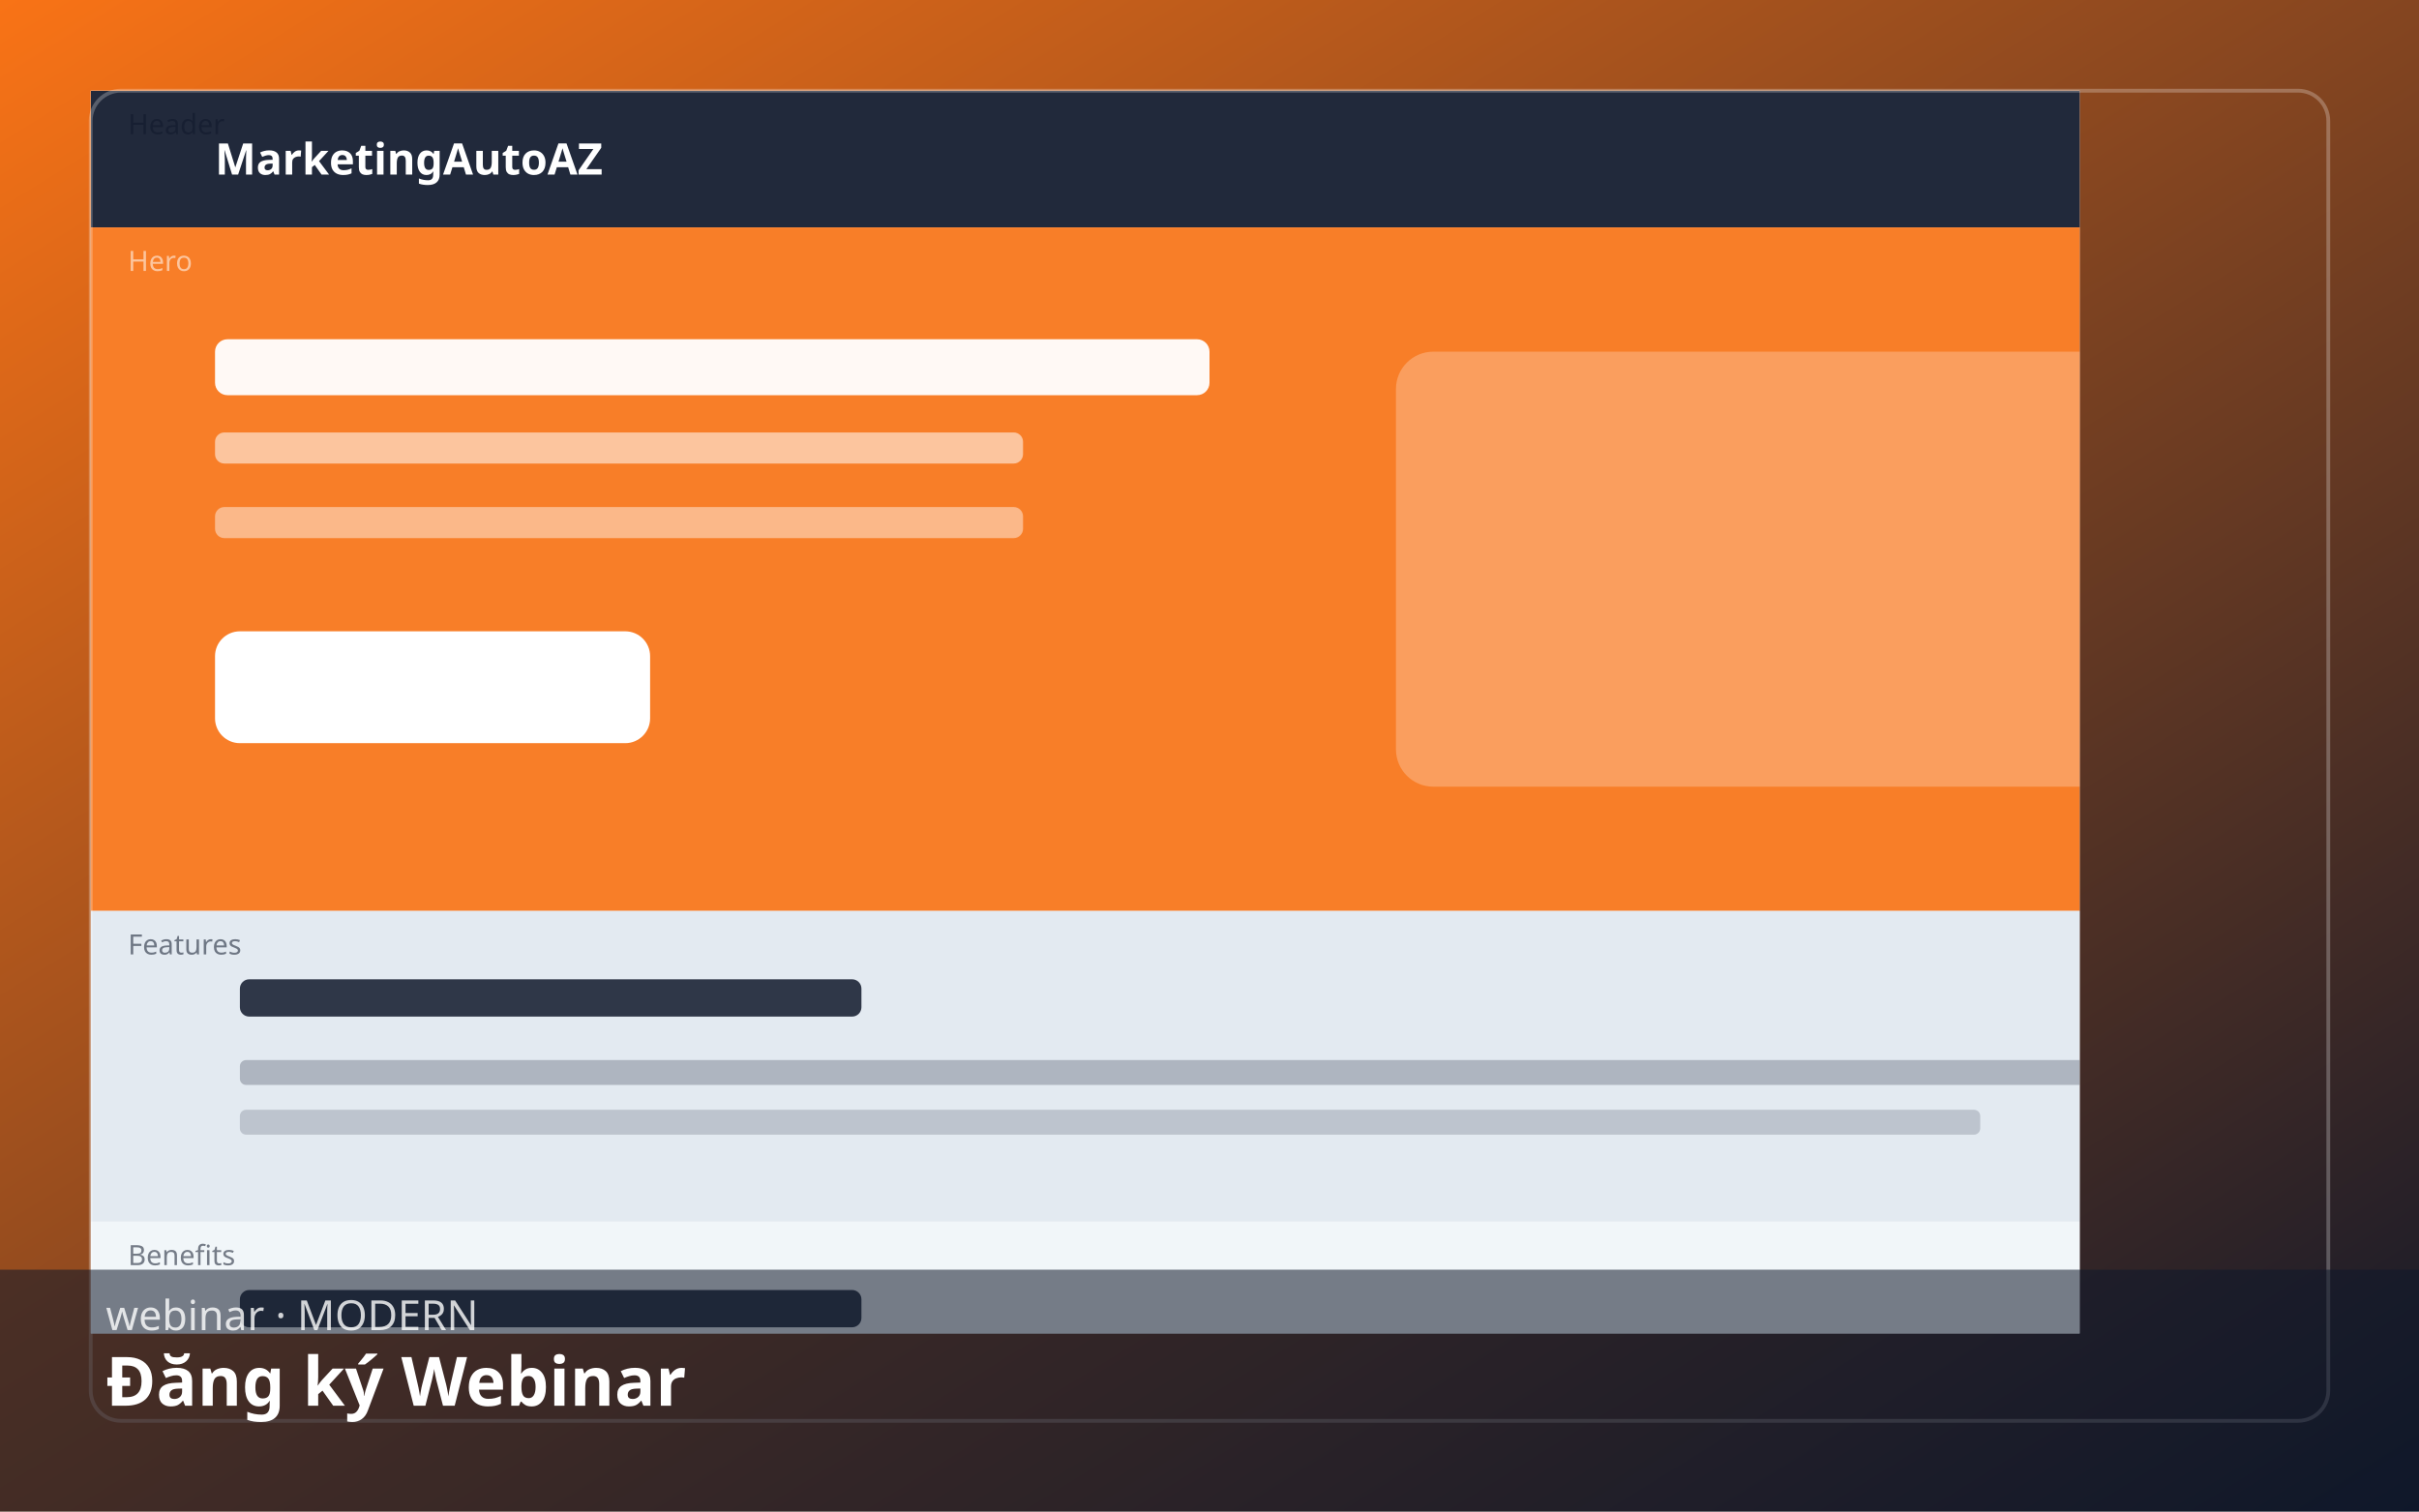
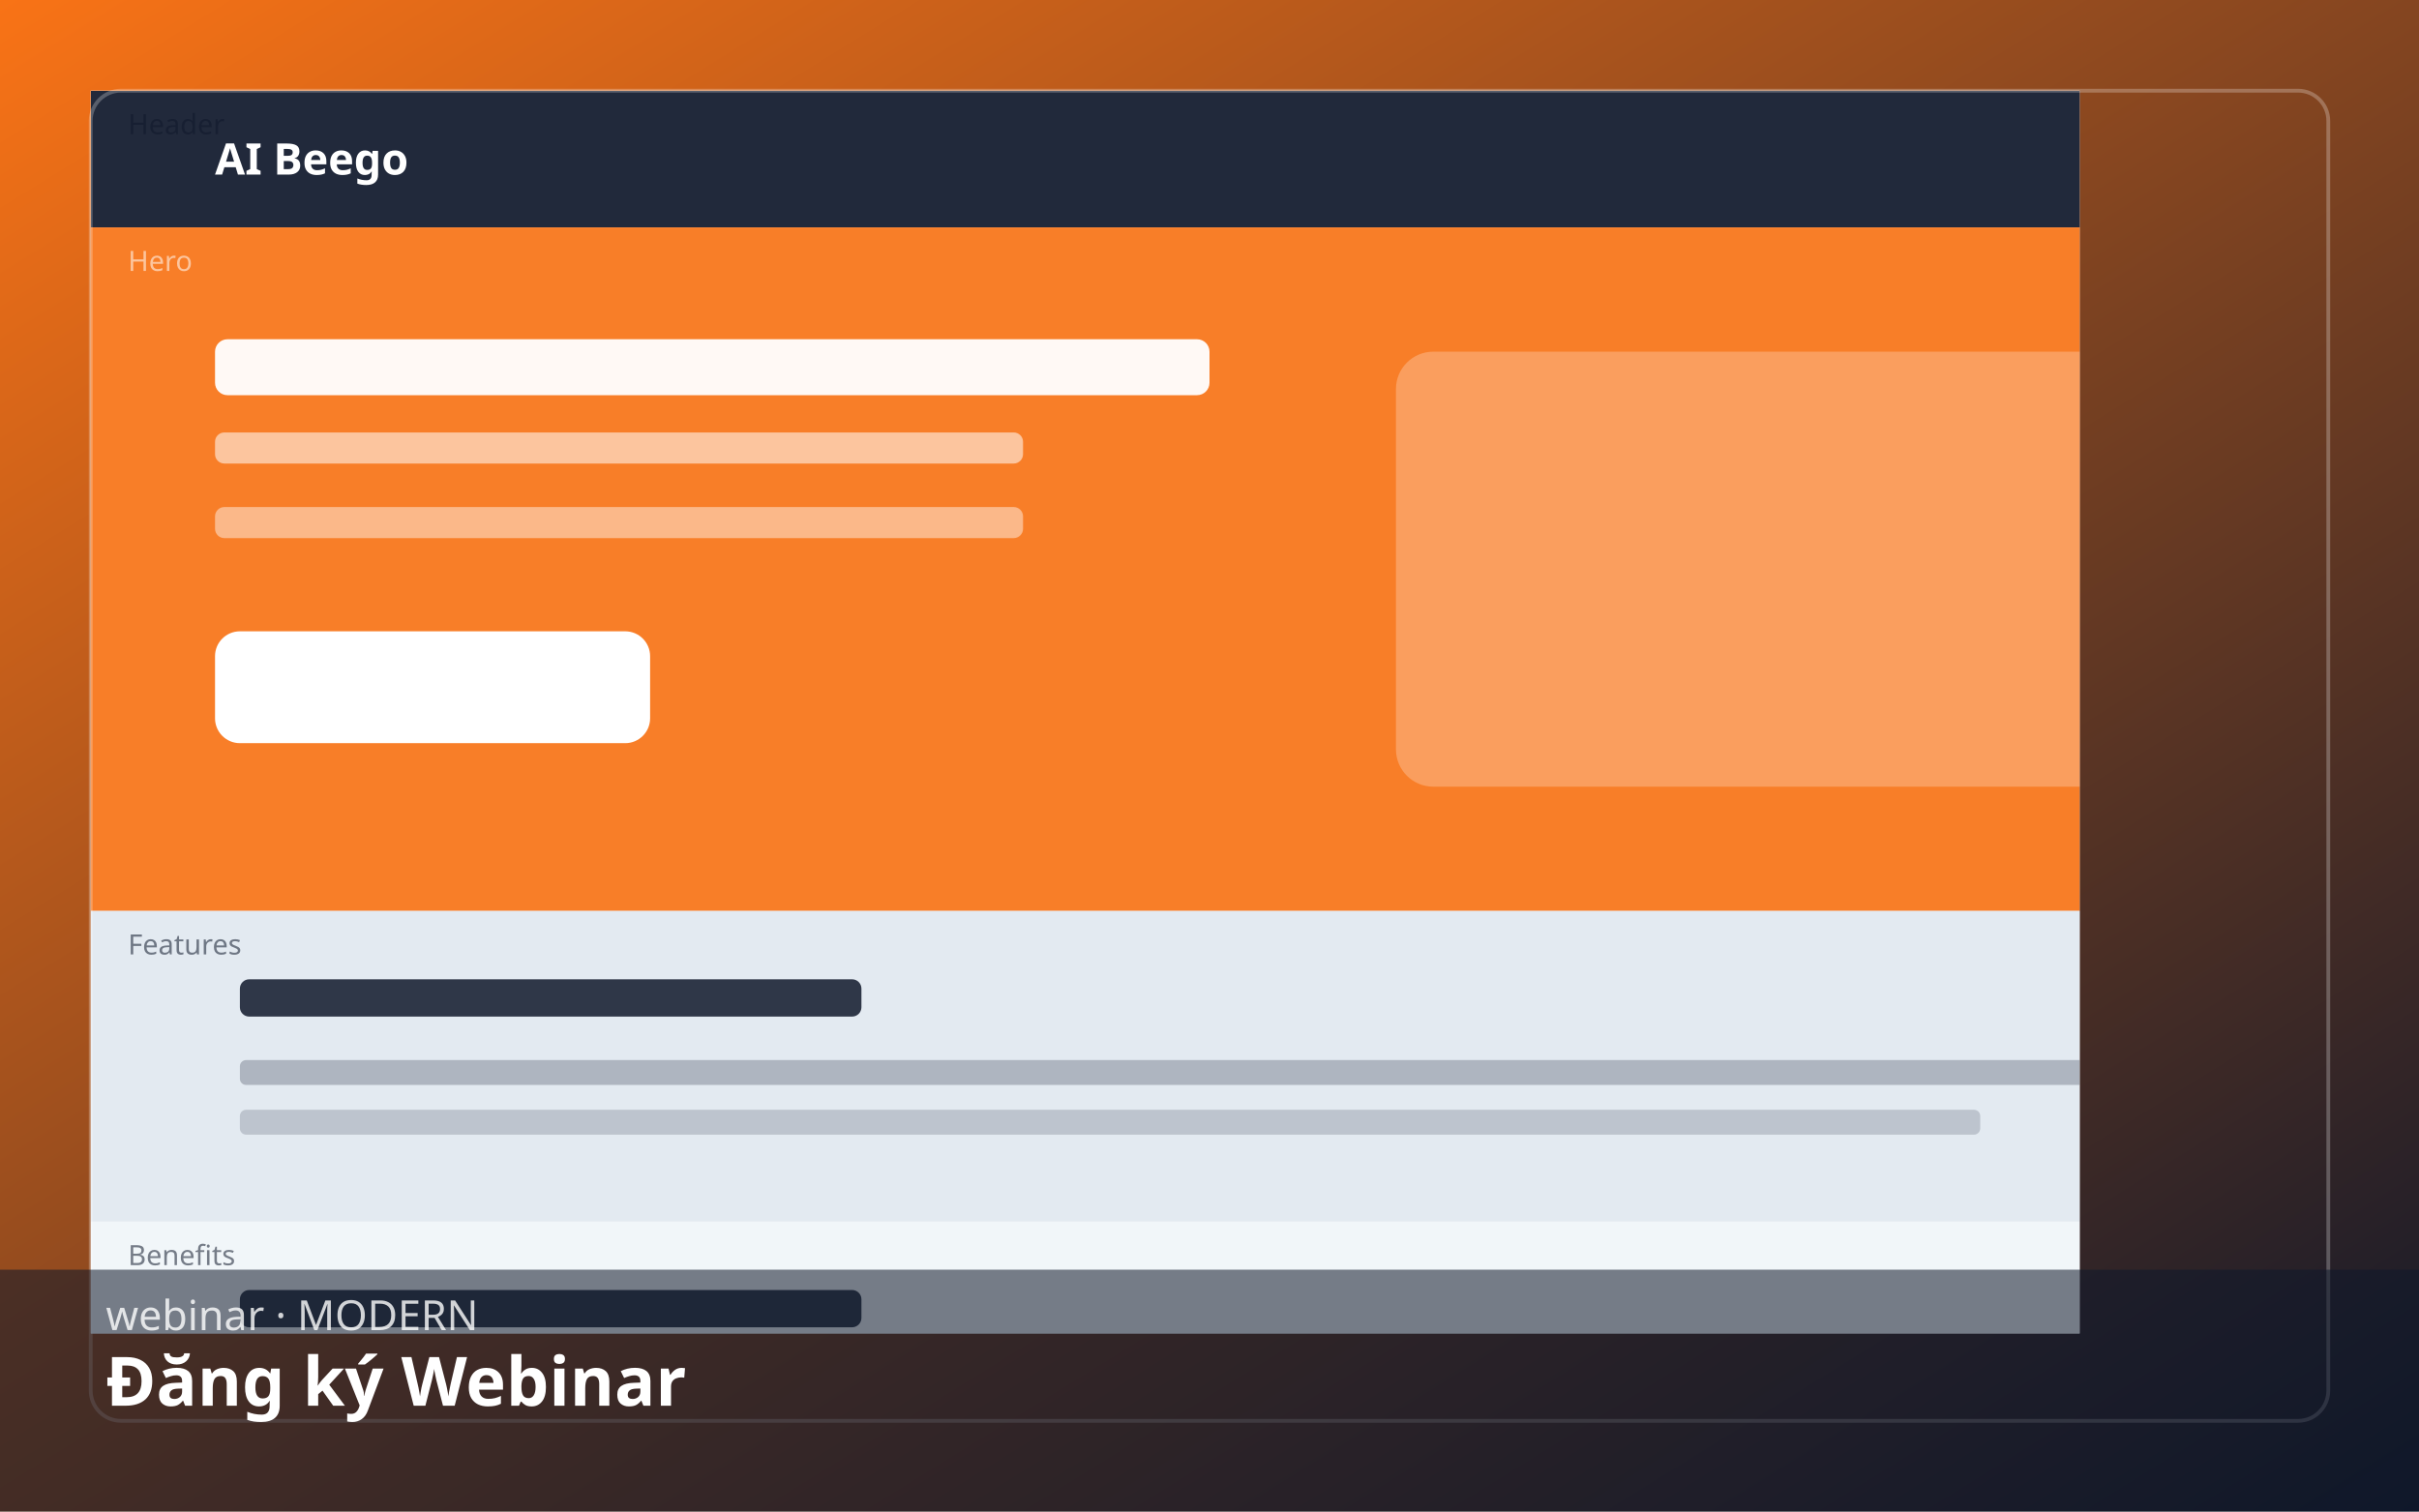
<svg xmlns="http://www.w3.org/2000/svg" width="640" height="400" viewBox="0 0 640 400">
  <defs>
    <linearGradient id="g" x1="0" y1="0" x2="1" y2="1">
      <stop offset="0%" stop-color="#F97316" />
      <stop offset="100%" stop-color="#0F172A" />
    </linearGradient>
    <clipPath id="c">
      <rect width="640" height="400" rx="0" />
    </clipPath>
  </defs>
  <rect width="640" height="400" fill="url(#g)" />
  <g clip-path="url(#c)" transform="translate(24,24) scale(0.8222222)">
    <rect width="720" height="1400" fill="#F8FAFC" />
    <rect x="0" y="0" width="720" height="44" fill="#0F172A" opacity="0.92" />
-     <text x="40" y="27" fill="#FFFFFF" font-family="system-ui,sans-serif" font-size="14" font-weight="700">MarketingAutoAZ</text>
+     <text x="40" y="27" fill="#FFFFFF" font-family="system-ui,sans-serif" font-size="14" font-weight="700">AI Beego</text>
    <text x="12" y="14" fill="#0F172A" font-family="system-ui,sans-serif" font-size="9" opacity="0.55">Header</text>
    <rect x="0" y="44" width="720" height="220" fill="#F97316" opacity="0.92" />
    <rect x="40" y="80" width="320" height="18" rx="4" fill="#FFFFFF" opacity="0.95" />
    <rect x="40" y="110" width="260" height="10" rx="3" fill="#FFFFFF" opacity="0.55" />
    <rect x="40" y="134" width="260" height="10" rx="3" fill="#FFFFFF" opacity="0.45" />
    <rect x="40" y="174" width="140" height="36" rx="8" fill="#FFFFFF" />
    <rect x="420" y="84" width="240" height="140" rx="12" fill="#FFFFFF" opacity="0.25" />
    <text x="12" y="58" fill="#FFFFFF" font-family="system-ui,sans-serif" font-size="9" opacity="0.55">Hero</text>
    <rect x="0" y="264" width="720" height="100" fill="#E2E8F0" opacity="0.92" />
    <rect x="48" y="286" width="200" height="12" rx="3" fill="#0F172A" opacity="0.85" />
    <rect x="48" y="312" width="624" height="8" rx="2" fill="#0F172A" opacity="0.25" />
    <rect x="48" y="328" width="560" height="8" rx="2" fill="#0F172A" opacity="0.18" />
    <text x="12" y="278" fill="#0F172A" font-family="system-ui,sans-serif" font-size="9" opacity="0.55">Features</text>
    <rect x="0" y="364" width="720" height="100" fill="#F1F5F9" opacity="0.92" />
    <rect x="48" y="386" width="200" height="12" rx="3" fill="#0F172A" opacity="0.85" />
    <rect x="48" y="412" width="624" height="8" rx="2" fill="#0F172A" opacity="0.25" />
    <rect x="48" y="428" width="560" height="8" rx="2" fill="#0F172A" opacity="0.18" />
    <text x="12" y="378" fill="#0F172A" font-family="system-ui,sans-serif" font-size="9" opacity="0.55">Benefits</text>
    <rect x="0" y="464" width="720" height="100" fill="#E0F2FE" opacity="0.92" />
    <rect x="48" y="486" width="200" height="12" rx="3" fill="#0F172A" opacity="0.85" />
    <rect x="48" y="512" width="624" height="8" rx="2" fill="#0F172A" opacity="0.25" />
    <rect x="48" y="528" width="560" height="8" rx="2" fill="#0F172A" opacity="0.18" />
    <text x="12" y="478" fill="#0F172A" font-family="system-ui,sans-serif" font-size="9" opacity="0.55">Process</text>
    <rect x="0" y="564" width="720" height="100" fill="#FFEDD5" opacity="0.92" />
    <rect x="48" y="586" width="200" height="12" rx="3" fill="#0F172A" opacity="0.85" />
    <rect x="48" y="612" width="624" height="8" rx="2" fill="#0F172A" opacity="0.25" />
    <rect x="48" y="628" width="560" height="8" rx="2" fill="#0F172A" opacity="0.18" />
    <text x="12" y="578" fill="#0F172A" font-family="system-ui,sans-serif" font-size="9" opacity="0.55">Speaker</text>
    <rect x="0" y="664" width="720" height="100" fill="#E0F2FE" opacity="0.92" />
    <rect x="48" y="686" width="200" height="12" rx="3" fill="#0F172A" opacity="0.85" />
    <rect x="48" y="712" width="624" height="8" rx="2" fill="#0F172A" opacity="0.25" />
    <rect x="48" y="728" width="560" height="8" rx="2" fill="#0F172A" opacity="0.18" />
    <text x="12" y="678" fill="#0F172A" font-family="system-ui,sans-serif" font-size="9" opacity="0.55">Process</text>
    <rect x="0" y="764" width="720" height="100" fill="#EEF2FF" opacity="0.92" />
  </g>
  <rect x="24" y="24" width="592" height="352" fill="none" stroke="#fff" stroke-opacity="0.25" rx="8" />
  <rect x="0" y="336" width="640" height="64" fill="#0F172A" opacity="0.55" />
  <text x="28" y="372" fill="#FFFFFF" font-family="system-ui,sans-serif" font-size="18" font-weight="700">Đăng ký Webinar</text>
  <text x="28" y="352" fill="#FFFFFF" font-family="system-ui,sans-serif" font-size="11" opacity="0.8">webinar · MODERN</text>
</svg>
